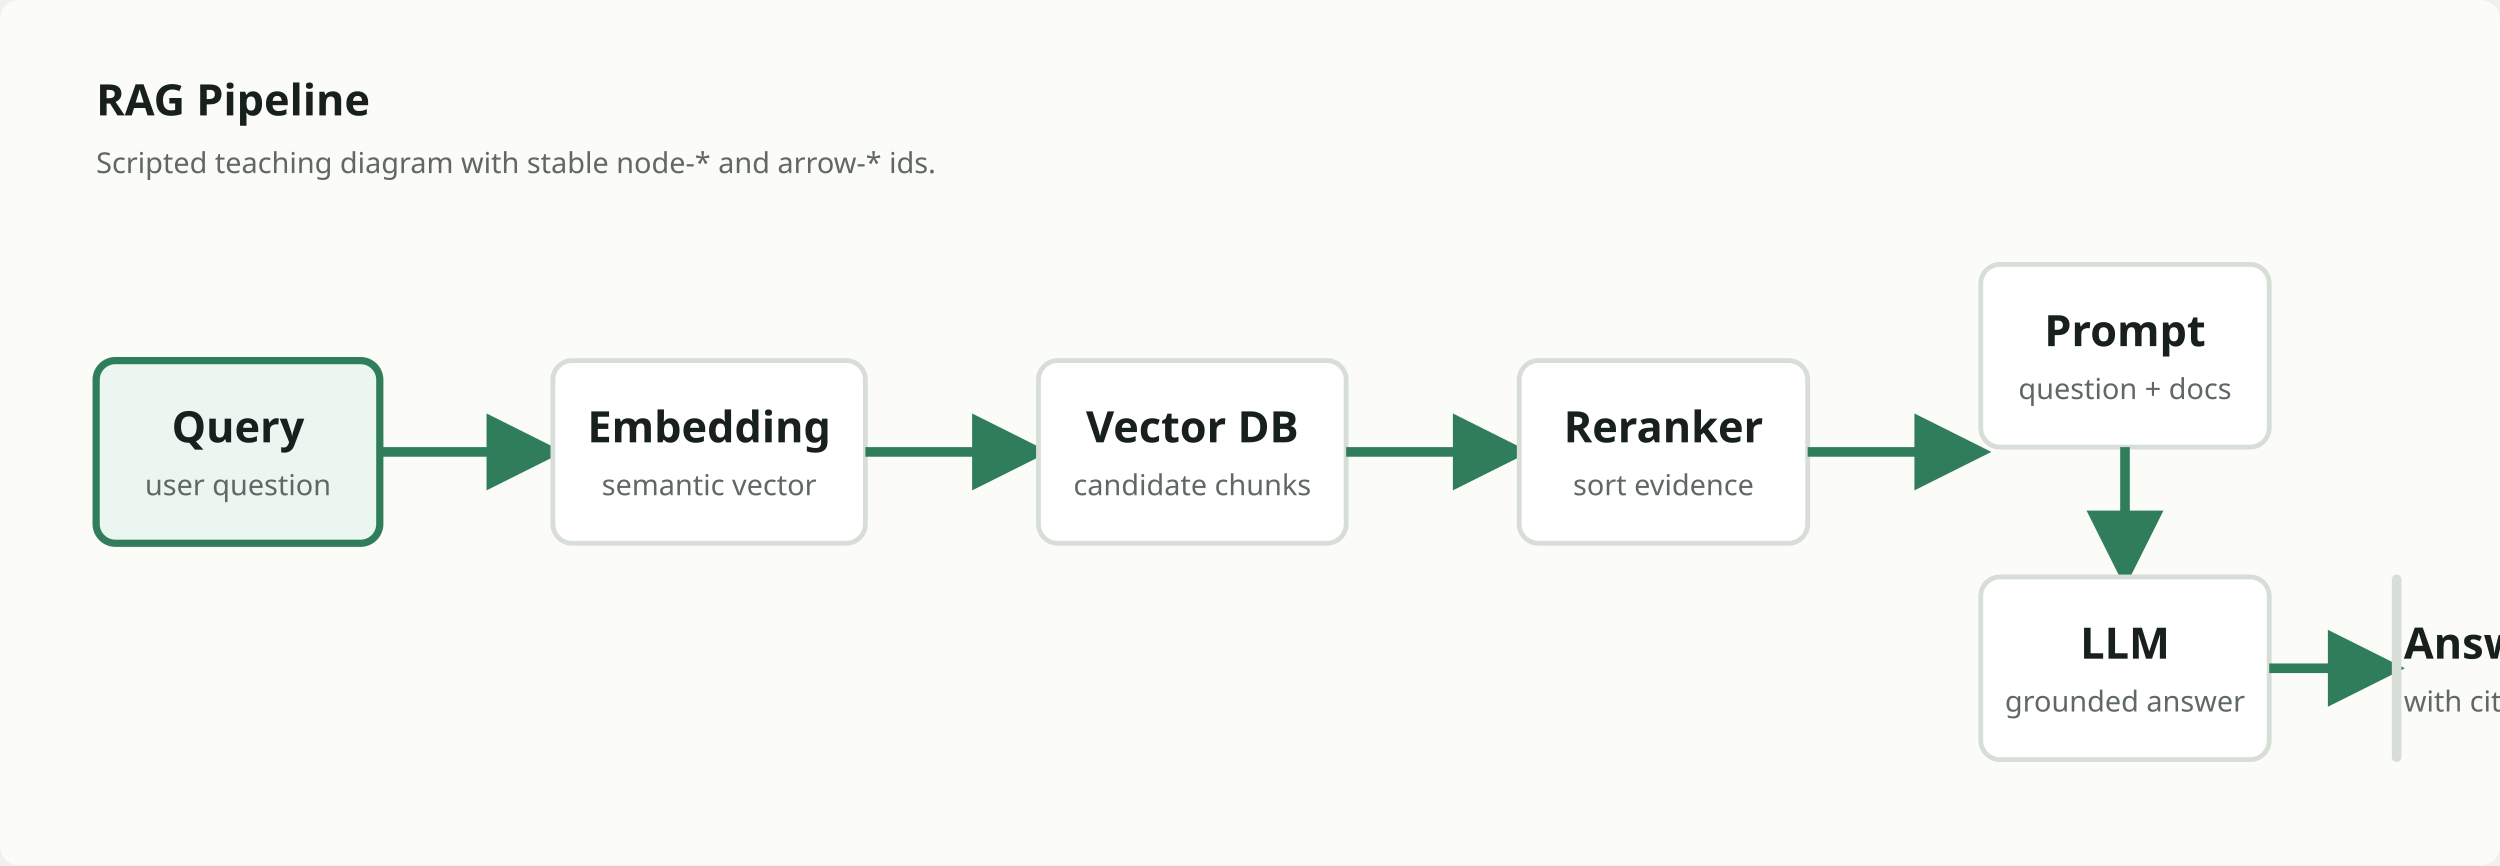
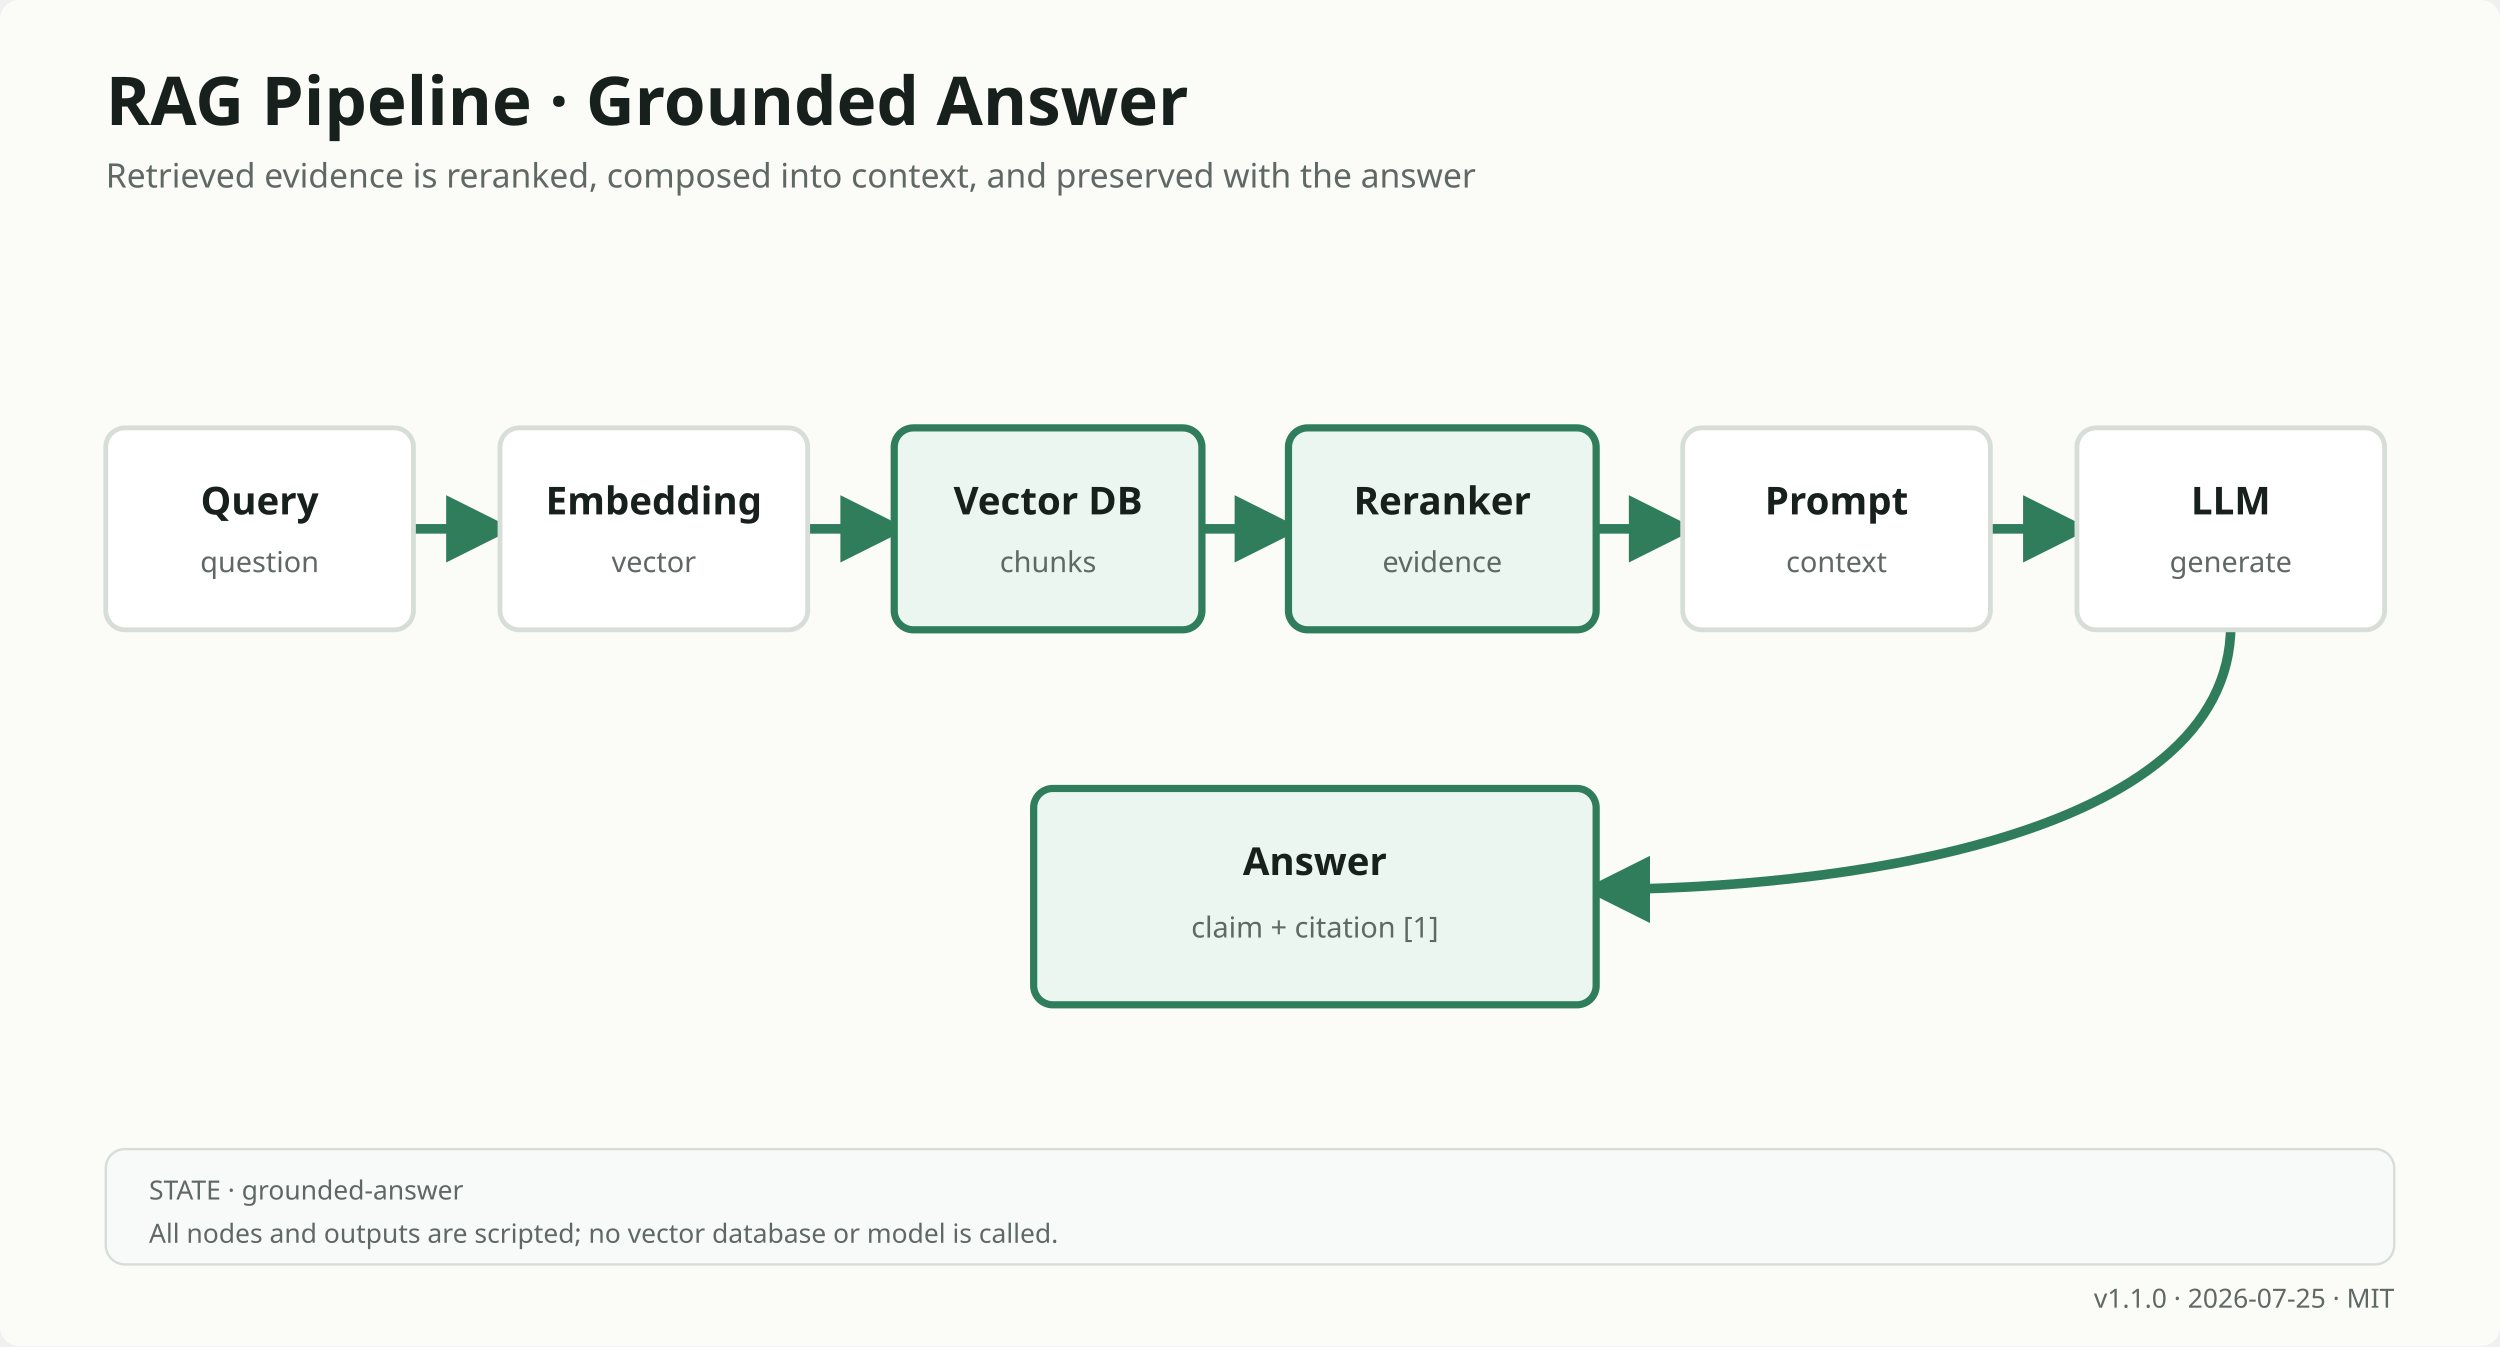
- <svg xmlns="http://www.w3.org/2000/svg" id="diagram-rag-pipeline" viewBox="0 0 1040 360" role="img" aria-labelledby="title desc">
+ <svg xmlns="http://www.w3.org/2000/svg" id="diagram-rag-pipeline" data-state="grounded-answer" viewBox="0 0 1040 560" role="img" aria-labelledby="title-rag-pipeline desc-rag-pipeline">
  <defs>
-     <marker id="arrow-main" viewBox="0 0 10 10" refX="8" refY="5" markerWidth="8" markerHeight="8" orient="auto">
+     <marker id="arrowhead" viewBox="0 0 10 10" refX="8" refY="5" markerWidth="7" markerHeight="7" orient="auto-start-reverse">
+       <path d="M 0 0 L 10 5 L 0 10 z" fill="#9ba9a1" />
+     </marker>
+     <marker id="arrowhead-active" viewBox="0 0 10 10" refX="8" refY="5" markerWidth="7" markerHeight="7" orient="auto-start-reverse">
      <path d="M 0 0 L 10 5 L 0 10 z" fill="#2f7d5b" />
    </marker>
    <style>
-       .node-rect { fill: #ffffff; stroke: #d7ddd7; stroke-width: 2; }
-       .node-label { fill: #17201d; font: 700 18px system-ui, sans-serif; }
-       .node-note { fill: #5f6864; font: 12px system-ui, sans-serif; }
-       .arrow { stroke: #2f7d5b; stroke-width: 4; fill: none; marker-end: url(#arrow-main); }
-       .highlight { fill: #eaf6ef; stroke: #2f7d5b; stroke-width: 3; }
-     </style>
+   .title { fill: #17201d; font: 800 28px system-ui, sans-serif; }
+   .subtitle { fill: #5f6864; font: 14px system-ui, sans-serif; }
+   .label { fill: #17201d; font: 750 16px system-ui, sans-serif; }
+   .small { fill: #5f6864; font: 12px system-ui, sans-serif; }
+   .tiny { fill: #5f6864; font: 11px system-ui, sans-serif; }
+   .node { fill: #ffffff; stroke: #d7ddd7; stroke-width: 2; }
+   .active { fill: #eaf6ef; stroke: #2f7d5b; stroke-width: 3; }
+   .risk { fill: #fff1ed; stroke: #c6543f; stroke-width: 3; }
+   .fixed { fill: #f6eff9; stroke: #8a5a9d; stroke-width: 3; }
+   .arrow { fill: none; stroke: #9ba9a1; stroke-width: 3; marker-end: url(#arrowhead); }
+   .arrow-active { fill: none; stroke: #2f7d5b; stroke-width: 4; marker-end: url(#arrowhead-active); }
+   .pill { fill: #eef4fb; stroke: #3469a6; stroke-width: 1.5; }
+ </style>
  </defs>
-   <rect id="background-canvas" width="1040" height="360" rx="8" fill="#fbfbf8" />
-   <text id="label-title" x="40" y="48" class="node-label">RAG Pipeline</text>
-   <text id="label-subtitle" x="40" y="72" class="node-note">Scripted teaching diagram with stable node-* and arrow-* ids.</text>
-   <g id="node-query" data-role="node" data-step="1">
-     <rect class="highlight" x="40" y="150" width="118" height="76" rx="8" />
-     <text class="node-label" x="99" y="184" text-anchor="middle">Query</text>
-     <text class="node-note" x="99" y="206" text-anchor="middle">user question</text>
+   <rect id="background-canvas" width="1040" height="560" rx="8" fill="#fbfbf8" />
+   <text id="label-title" x="44" y="52" class="title">RAG Pipeline · Grounded Answer</text>
+   <text id="label-subtitle" x="44" y="78" class="subtitle">Retrieved evidence is reranked, composed into context, and preserved with the answer</text>
+   <path id="arrow-query-embedding" class="arrow-active" d="M 172 220 H 208" />
+   <path id="arrow-embedding-vector-db" class="arrow-active" d="M 336 220 H 372" />
+   <path id="arrow-vector-db-reranker" class="arrow-active" d="M 500 220 H 536" />
+   <path id="arrow-reranker-prompt" class="arrow-active" d="M 664 220 H 700" />
+   <path id="arrow-prompt-llm" class="arrow-active" d="M 828 220 H 864" />
+   <path id="arrow-llm-answer" class="arrow-active" d="M 928 260 C 928 350 760 370 664 370" />
+   <g id="node-query">
+     <rect class="node" x="44" y="178" width="128" height="84" rx="8" />
+     <text class="label" x="108" y="214" text-anchor="middle">Query</text>
+     <text class="small" x="108" y="238" text-anchor="middle">question</text>
  </g>
-   <path id="arrow-query-embedding" data-role="arrow" data-step="2" class="arrow" d="M158 188 H228" />
-   <g id="node-embedding" data-role="node" data-step="2">
-     <rect class="node-rect" x="230" y="150" width="130" height="76" rx="8" />
-     <text class="node-label" x="295" y="184" text-anchor="middle">Embedding</text>
-     <text class="node-note" x="295" y="206" text-anchor="middle">semantic vector</text>
+   <g id="node-embedding">
+     <rect class="node" x="208" y="178" width="128" height="84" rx="8" />
+     <text class="label" x="272" y="214" text-anchor="middle">Embedding</text>
+     <text class="small" x="272" y="238" text-anchor="middle">vector</text>
  </g>
-   <path id="arrow-embedding-vector-db" data-role="arrow" data-step="3" class="arrow" d="M360 188 H430" />
-   <g id="node-vector-db" data-role="node" data-step="3">
-     <rect class="node-rect" x="432" y="150" width="128" height="76" rx="8" />
-     <text class="node-label" x="496" y="184" text-anchor="middle">Vector DB</text>
-     <text class="node-note" x="496" y="206" text-anchor="middle">candidate chunks</text>
+   <g id="node-vector-db">
+     <rect class="active" x="372" y="178" width="128" height="84" rx="8" />
+     <text class="label" x="436" y="214" text-anchor="middle">Vector DB</text>
+     <text class="small" x="436" y="238" text-anchor="middle">chunks</text>
  </g>
-   <path id="arrow-vector-db-reranker" data-role="arrow" data-step="4" class="arrow" d="M560 188 H630" />
-   <g id="node-reranker" data-role="node" data-step="4">
-     <rect class="node-rect" x="632" y="150" width="120" height="76" rx="8" />
-     <text class="node-label" x="692" y="184" text-anchor="middle">Reranker</text>
-     <text class="node-note" x="692" y="206" text-anchor="middle">sort evidence</text>
+   <g id="node-reranker">
+     <rect class="active" x="536" y="178" width="128" height="84" rx="8" />
+     <text class="label" x="600" y="214" text-anchor="middle">Reranker</text>
+     <text class="small" x="600" y="238" text-anchor="middle">evidence</text>
  </g>
-   <path id="arrow-reranker-prompt" data-role="arrow" data-step="5" class="arrow" d="M752 188 H822" />
-   <g id="node-prompt" data-role="node" data-step="5">
-     <rect class="node-rect" x="824" y="110" width="120" height="76" rx="8" />
-     <text class="node-label" x="884" y="144" text-anchor="middle">Prompt</text>
-     <text class="node-note" x="884" y="166" text-anchor="middle">question + docs</text>
+   <g id="node-prompt">
+     <rect class="node" x="700" y="178" width="128" height="84" rx="8" />
+     <text class="label" x="764" y="214" text-anchor="middle">Prompt</text>
+     <text class="small" x="764" y="238" text-anchor="middle">context</text>
  </g>
-   <path id="arrow-prompt-llm" data-role="arrow" data-step="6" class="arrow" d="M884 186 V238" />
-   <g id="node-llm" data-role="node" data-step="6">
-     <rect class="node-rect" x="824" y="240" width="120" height="76" rx="8" />
-     <text class="node-label" x="884" y="274" text-anchor="middle">LLM</text>
-     <text class="node-note" x="884" y="296" text-anchor="middle">grounded answer</text>
+   <g id="node-llm">
+     <rect class="node" x="864" y="178" width="128" height="84" rx="8" />
+     <text class="label" x="928" y="214" text-anchor="middle">LLM</text>
+     <text class="small" x="928" y="238" text-anchor="middle">generate</text>
  </g>
-   <path id="arrow-llm-answer" data-role="arrow" data-step="7" class="arrow" d="M944 278 H994" />
-   <g id="node-answer" data-role="node" data-step="7">
-     <rect class="node-rect" x="996" y="240" width="2" height="76" rx="1" />
-     <text class="node-label" x="1000" y="274" text-anchor="start">Answer</text>
-     <text class="node-note" x="1000" y="296" text-anchor="start">with citations</text>
+   <g id="node-answer">
+     <rect class="active" x="430" y="328" width="234" height="90" rx="8" />
+     <text class="label" x="547" y="364" text-anchor="middle">Answer</text>
+     <text class="small" x="547" y="390" text-anchor="middle">claim + citation [1]</text>
  </g>
+   <rect x="44" y="478" width="952" height="48" rx="8" fill="#f7faf8" stroke="#d7ddd7" />
+   <text x="62" y="499" class="tiny">STATE · grounded-answer</text>
+   <text x="62" y="517" class="tiny">All nodes and outputs are scripted; no vector database or model is called.</text>
+   <text x="996" y="544" text-anchor="end" class="tiny">v1.1.0 · 2026-07-25 · MIT</text>
</svg>
